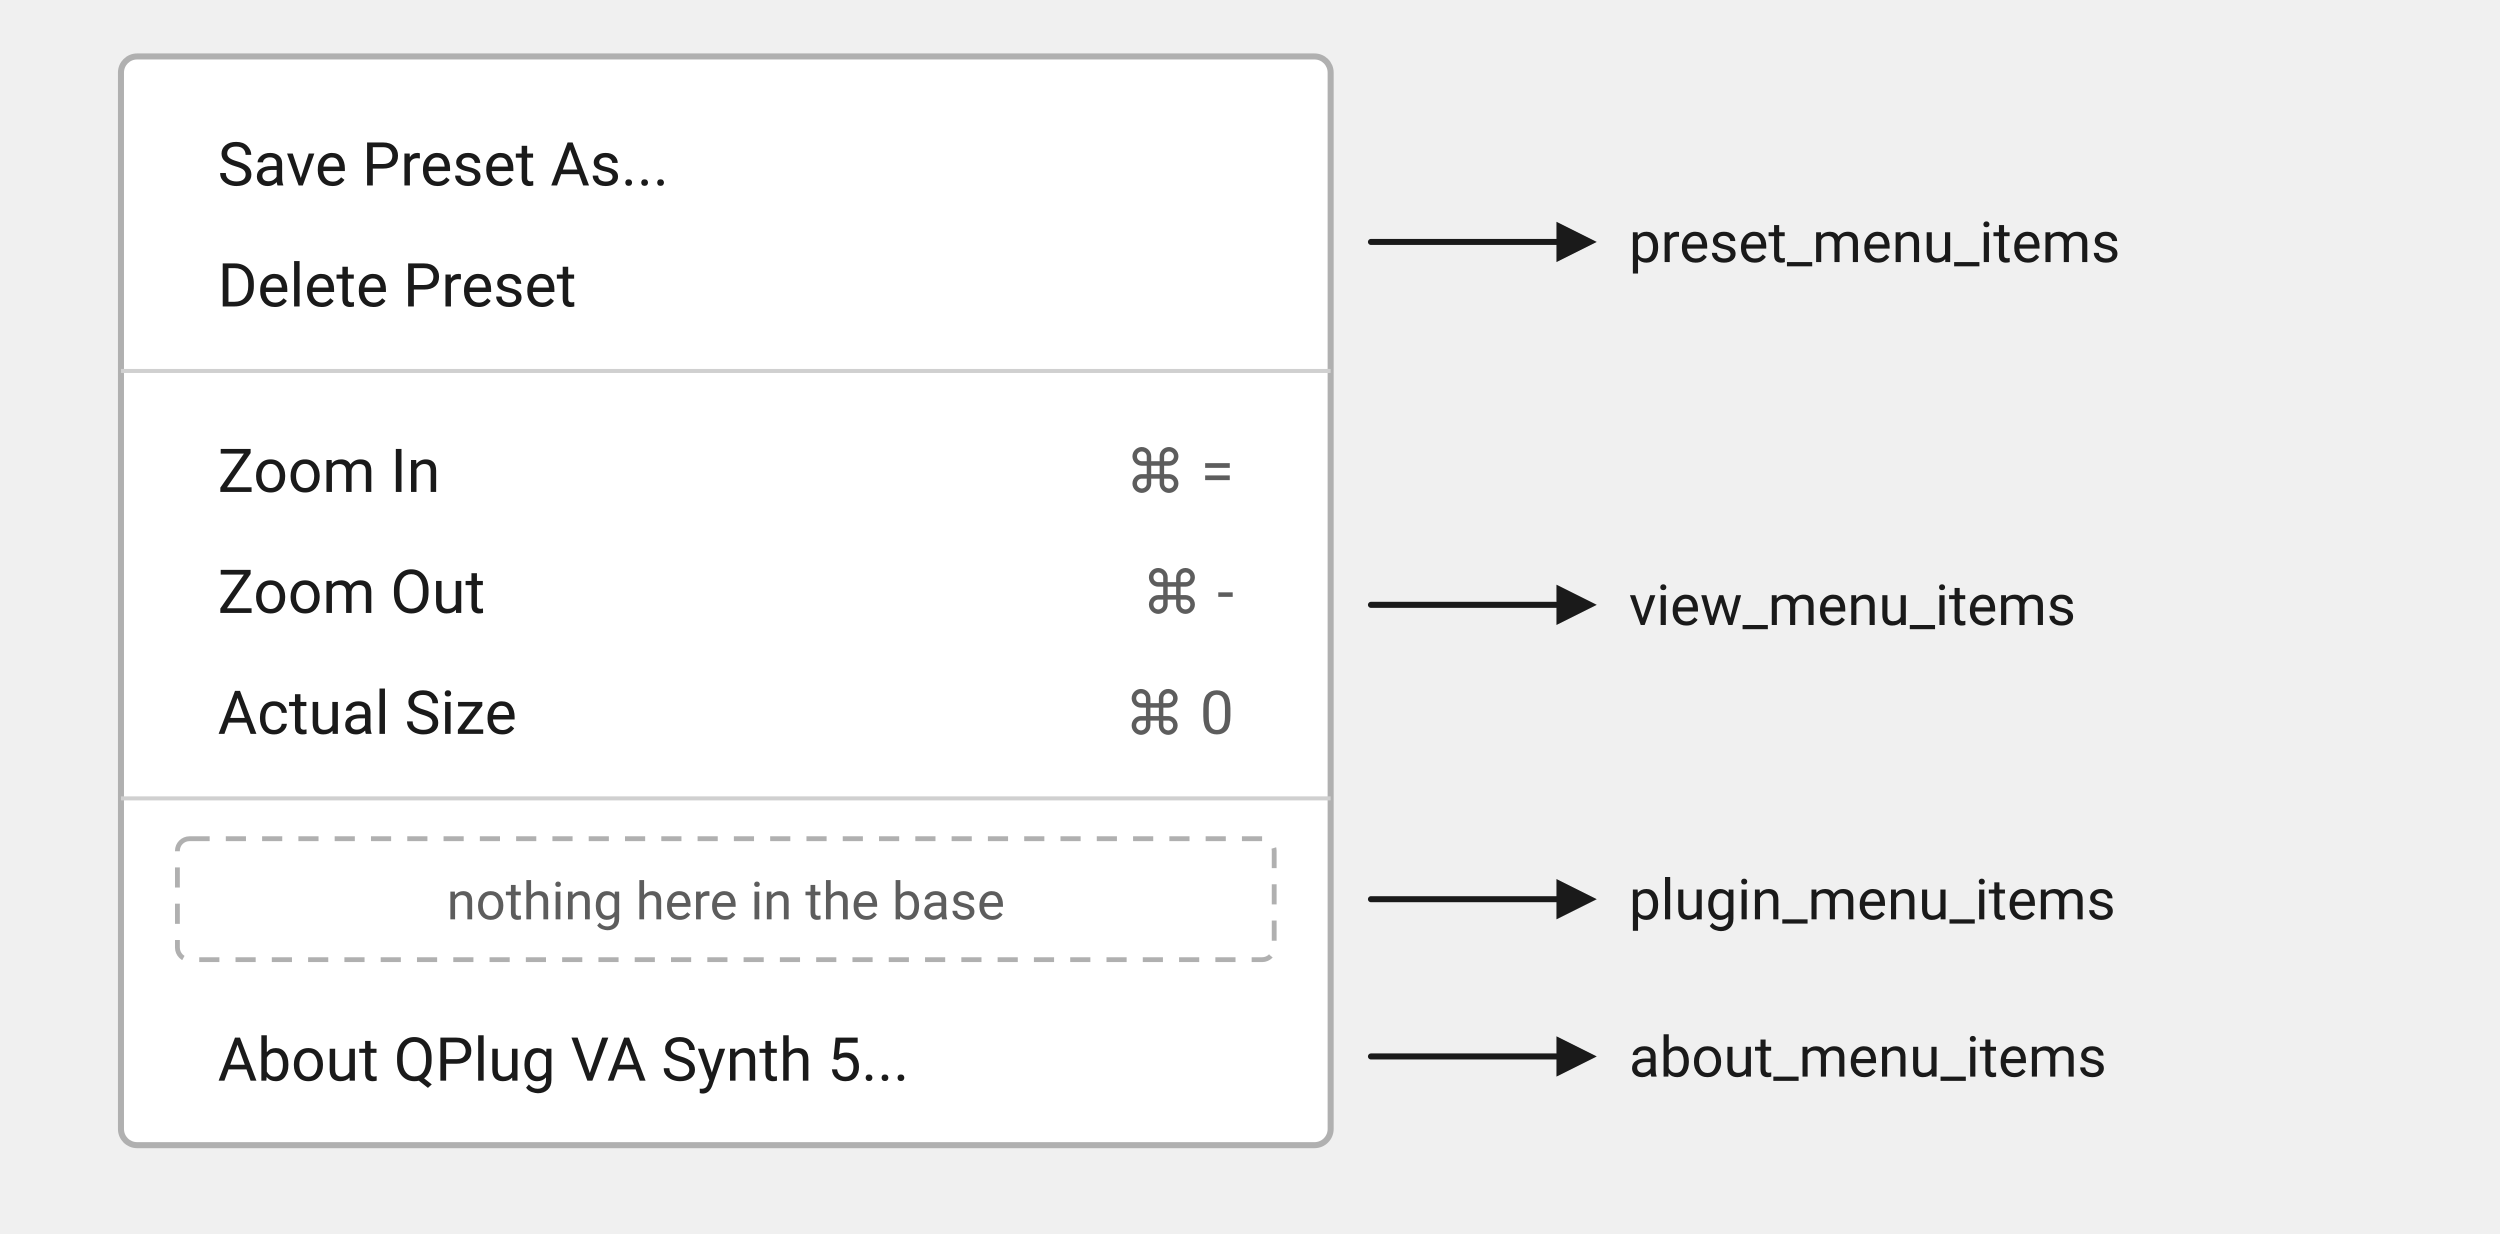
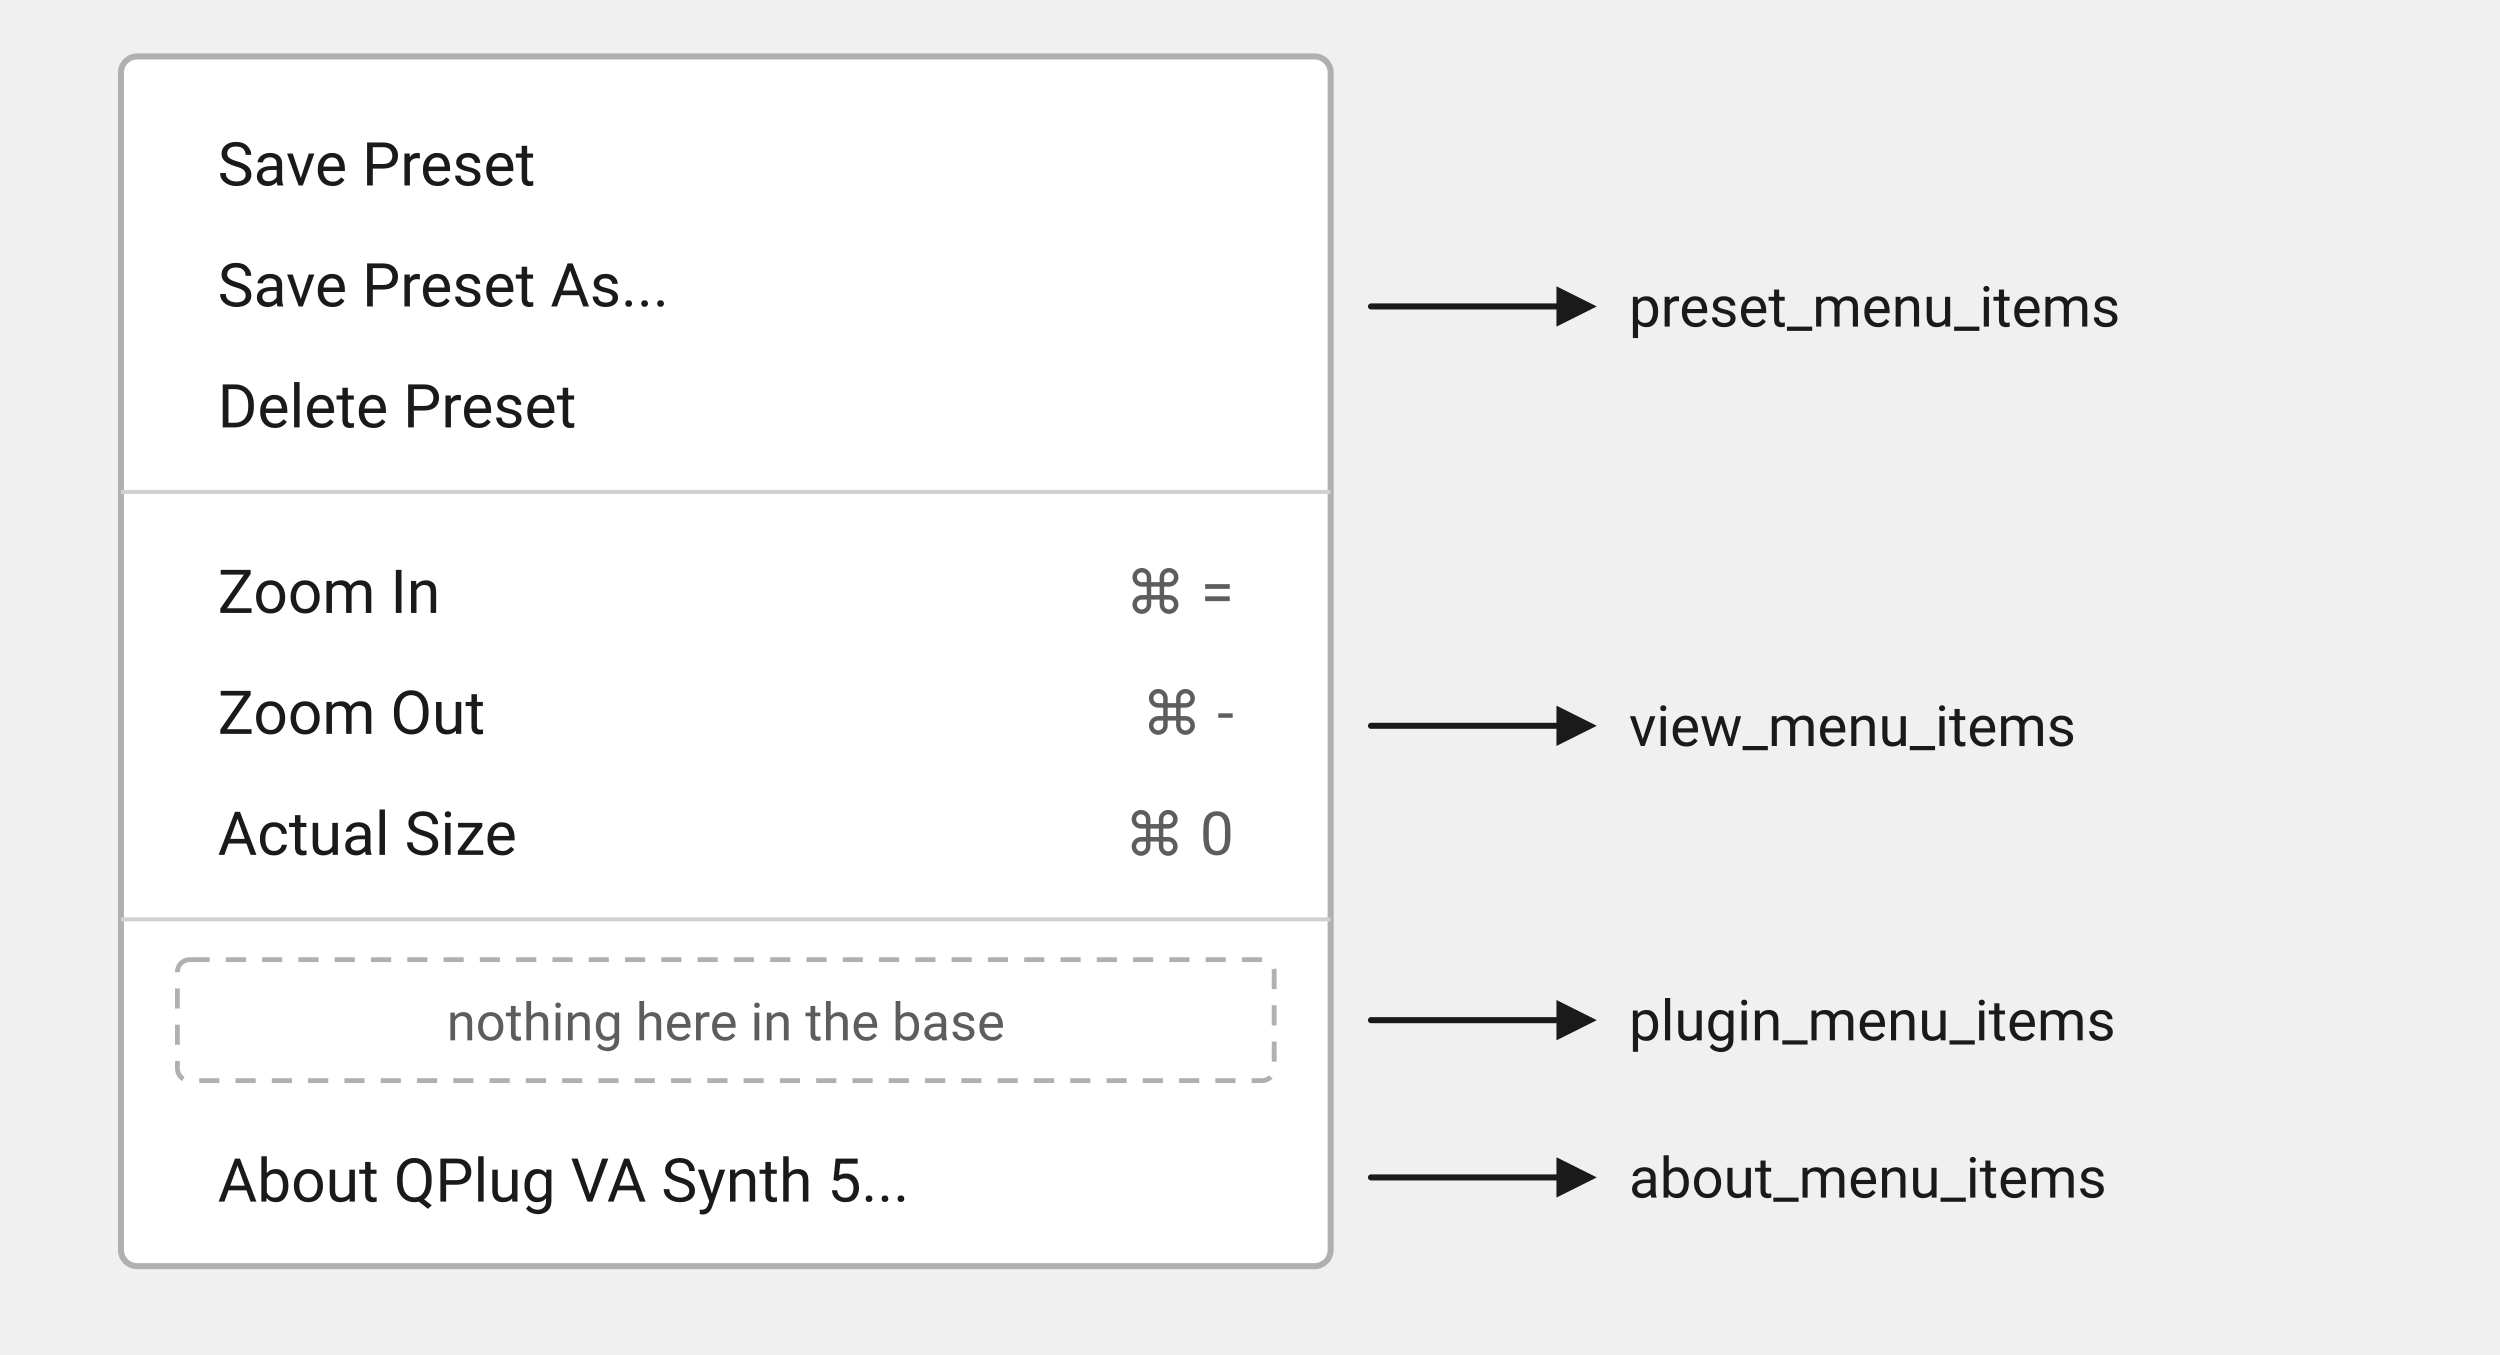
- <svg xmlns="http://www.w3.org/2000/svg" viewBox="0 0 620 306" font-family="-apple-system, BlinkMacSystemFont, &quot;Segoe UI&quot;, Roboto, Helvetica, Arial, sans-serif">
+ <svg xmlns="http://www.w3.org/2000/svg" viewBox="0 0 620 336" font-family="-apple-system, BlinkMacSystemFont, &quot;Segoe UI&quot;, Roboto, Helvetica, Arial, sans-serif">
  <defs>
    <style>
      .panel  { fill: #ffffff; stroke: #b0b0b0; stroke-width: 1.5; }
      .item   { font-size: 15px; fill: #1a1a1a; }
      .key    { font-size: 15px; fill: #5d5d5d; }
      .sub    { font-size: 13px; fill: #5d5d5d; }
      .name   { font-size: 14px; fill: #1a1a1a; }
      .rule   { stroke: #d0d0d0; stroke-width: 1; }
      .empty  { fill: none; stroke: #b0b0b0; stroke-width: 1.2;
                 stroke-dasharray: 5 4; }
      .link   { fill: none; stroke: #1a1a1a; stroke-width: 1.5;
                 stroke-linecap: round; }
      .tip    { fill: #1a1a1a; }
    </style>
  </defs>
-   <rect class="panel" x="30" y="14" width="300" height="270" rx="4" />
-   <text class="item" x="54" y="46">Save Preset As...</text>
-   <text class="item" x="54" y="76">Delete Preset</text>
-   <line class="rule" x1="30" y1="92" x2="330" y2="92" />
-   <text class="item" x="54" y="122">Zoom In</text>
-   <text class="key" x="306" y="122" text-anchor="end">⌘ =</text>
-   <text class="item" x="54" y="152">Zoom Out</text>
-   <text class="key" x="306" y="152" text-anchor="end">⌘ -</text>
-   <text class="item" x="54" y="182">Actual Size</text>
-   <text class="key" x="306" y="182" text-anchor="end">⌘ 0</text>
-   <line class="rule" x1="30" y1="198" x2="330" y2="198" />
-   <rect class="empty" x="44" y="208" width="272" height="30" rx="3" />
-   <text class="sub" x="180" y="228" text-anchor="middle">nothing here in the base</text>
-   <text class="item" x="54" y="268">About QPlug VA Synth 5...</text>
-   <line class="link" x1="340" y1="60" x2="386" y2="60" />
-   <polygon class="tip" points="396,60 386,55 386,65" />
-   <text class="name" x="404" y="65">preset_menu_items</text>
-   <line class="link" x1="340" y1="150" x2="386" y2="150" />
-   <polygon class="tip" points="396,150 386,145 386,155" />
-   <text class="name" x="404" y="155">view_menu_items</text>
-   <line class="link" x1="340" y1="223" x2="386" y2="223" />
-   <polygon class="tip" points="396,223 386,218 386,228" />
-   <text class="name" x="404" y="228">plugin_menu_items</text>
-   <line class="link" x1="340" y1="262" x2="386" y2="262" />
-   <polygon class="tip" points="396,262 386,257 386,267" />
-   <text class="name" x="404" y="267">about_menu_items</text>
+   <rect class="panel" x="30" y="14" width="300" height="300" rx="4" />
+   <text class="item" x="54" y="46">Save Preset</text>
+   <text class="item" x="54" y="76">Save Preset As...</text>
+   <text class="item" x="54" y="106">Delete Preset</text>
+   <line class="rule" x1="30" y1="122" x2="330" y2="122" />
+   <text class="item" x="54" y="152">Zoom In</text>
+   <text class="key" x="306" y="152" text-anchor="end">⌘ =</text>
+   <text class="item" x="54" y="182">Zoom Out</text>
+   <text class="key" x="306" y="182" text-anchor="end">⌘ -</text>
+   <text class="item" x="54" y="212">Actual Size</text>
+   <text class="key" x="306" y="212" text-anchor="end">⌘ 0</text>
+   <line class="rule" x1="30" y1="228" x2="330" y2="228" />
+   <rect class="empty" x="44" y="238" width="272" height="30" rx="3" />
+   <text class="sub" x="180" y="258" text-anchor="middle">nothing here in the base</text>
+   <text class="item" x="54" y="298">About QPlug VA Synth 5...</text>
+   <line class="link" x1="340" y1="76" x2="386" y2="76" />
+   <polygon class="tip" points="396,76 386,71 386,81" />
+   <text class="name" x="404" y="81">preset_menu_items</text>
+   <line class="link" x1="340" y1="180" x2="386" y2="180" />
+   <polygon class="tip" points="396,180 386,175 386,185" />
+   <text class="name" x="404" y="185">view_menu_items</text>
+   <line class="link" x1="340" y1="253" x2="386" y2="253" />
+   <polygon class="tip" points="396,253 386,248 386,258" />
+   <text class="name" x="404" y="258">plugin_menu_items</text>
+   <line class="link" x1="340" y1="292" x2="386" y2="292" />
+   <polygon class="tip" points="396,292 386,287 386,297" />
+   <text class="name" x="404" y="297">about_menu_items</text>
</svg>
